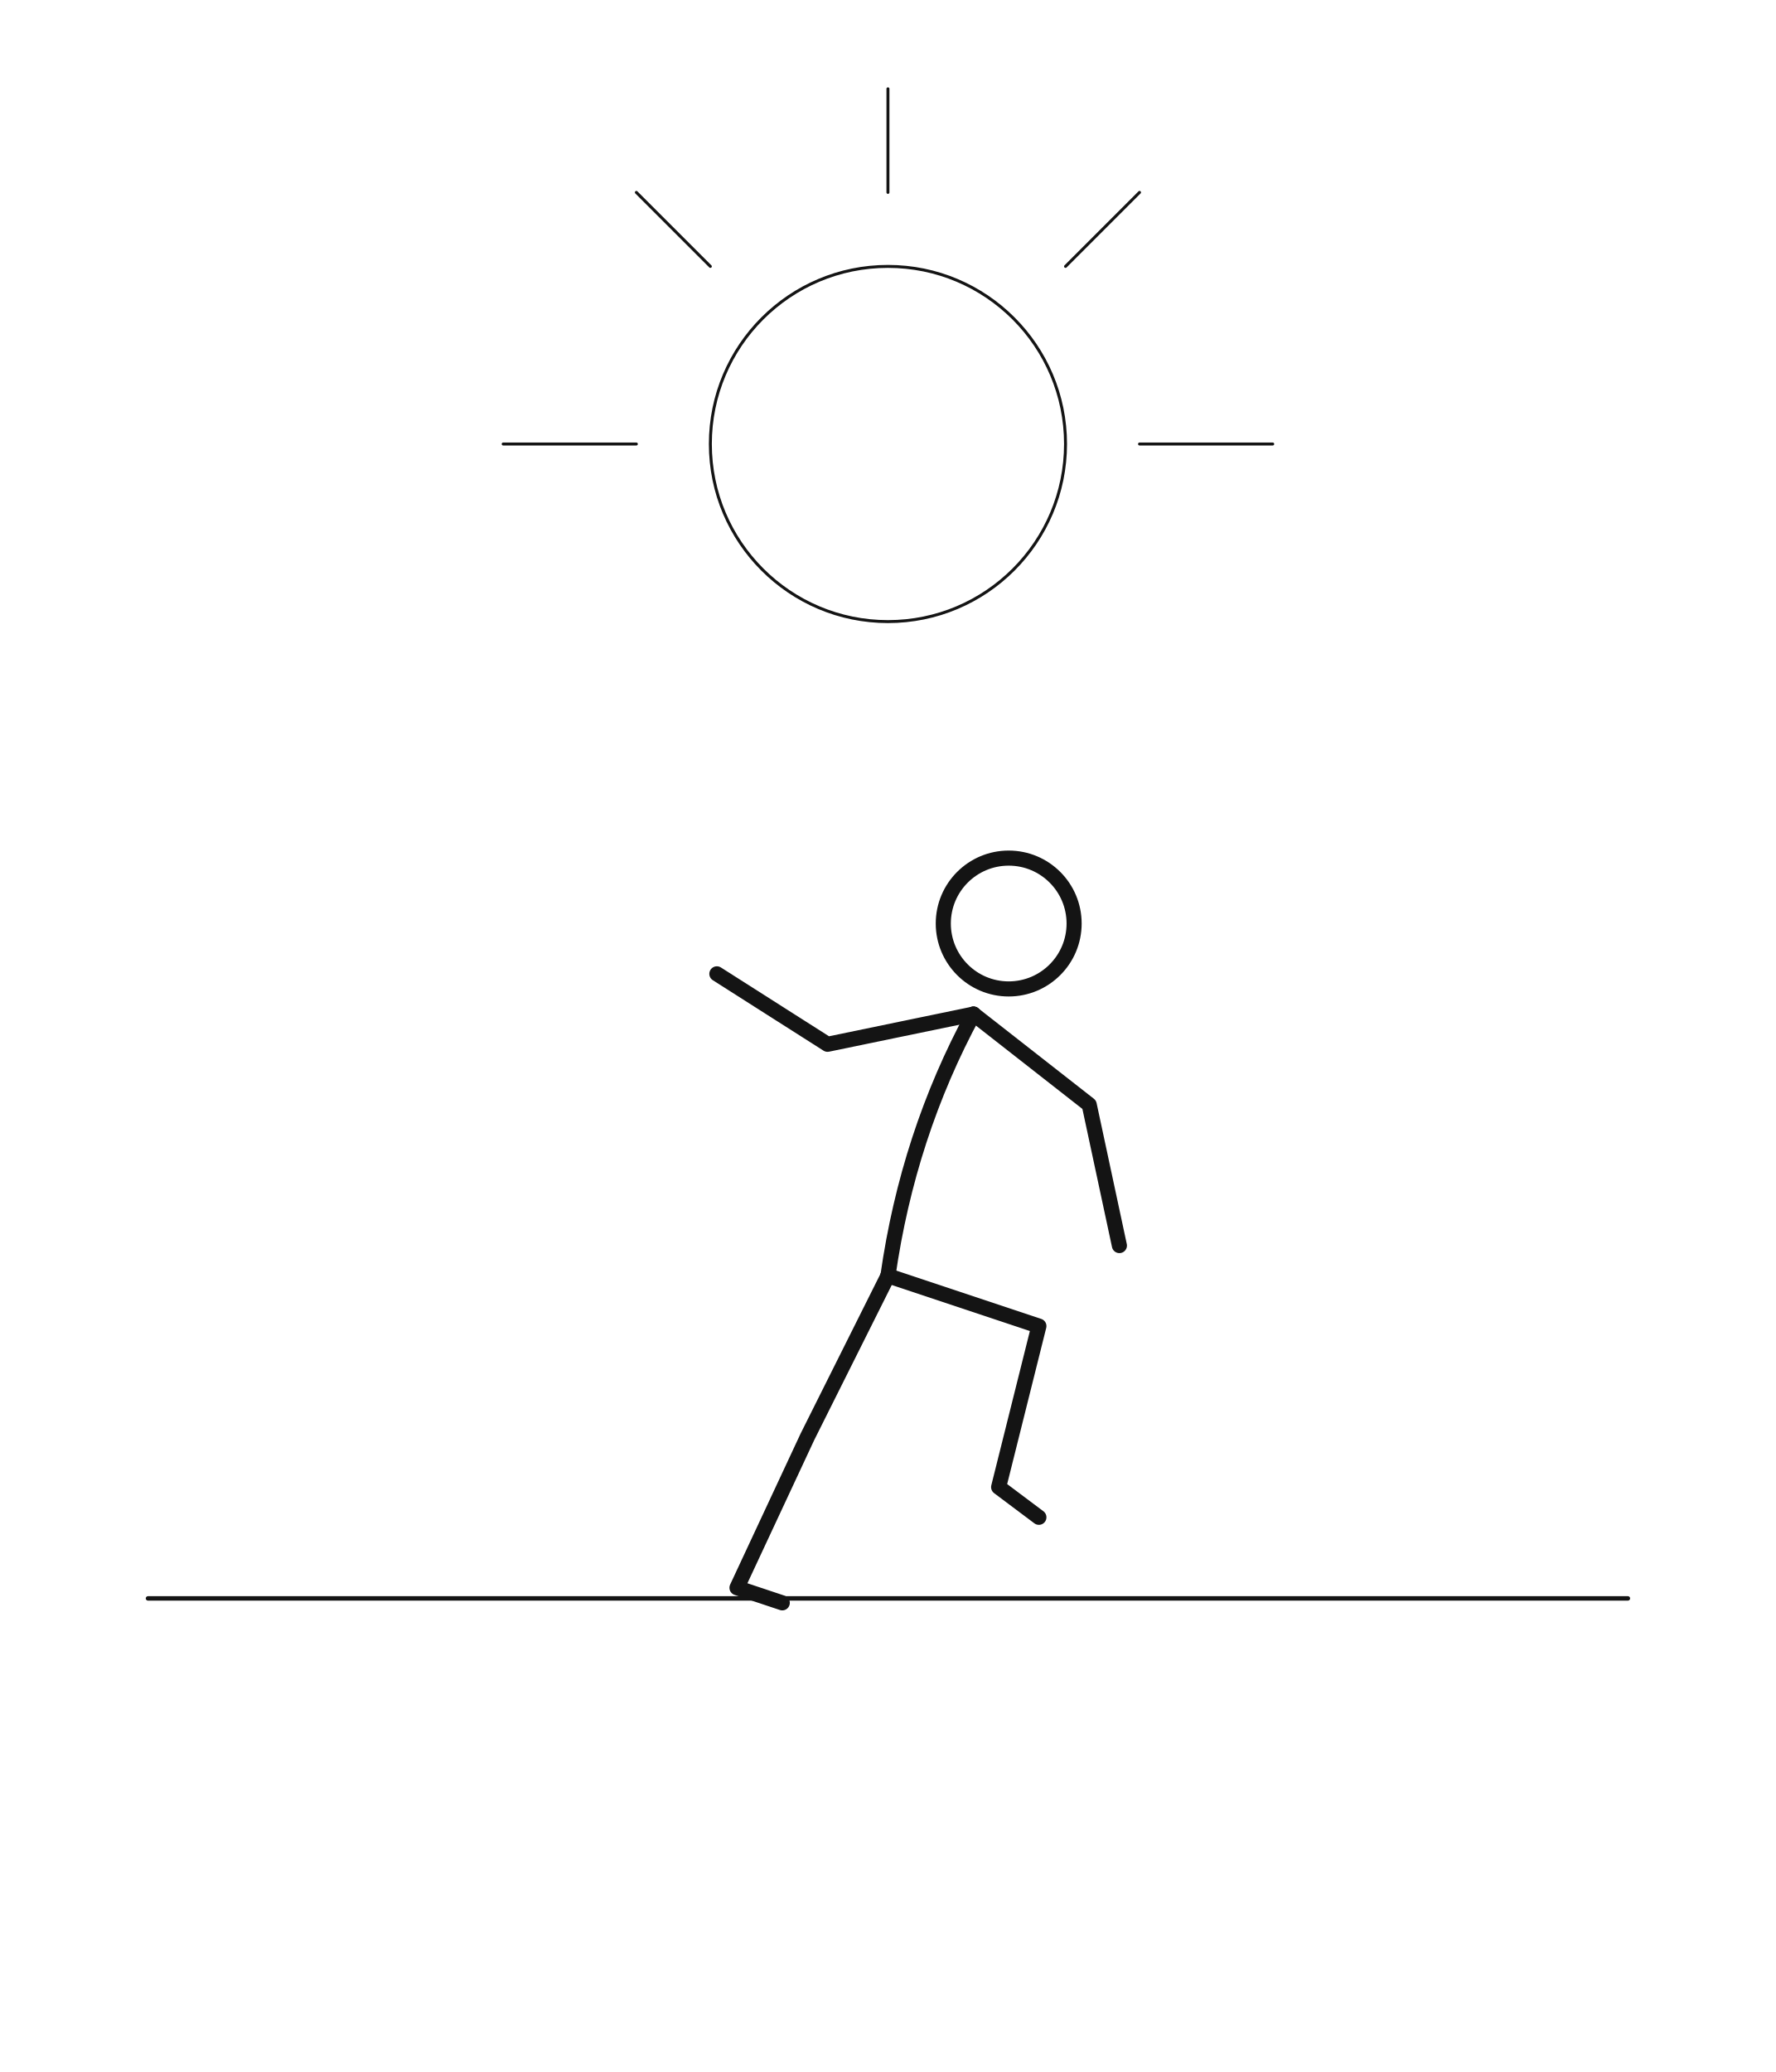
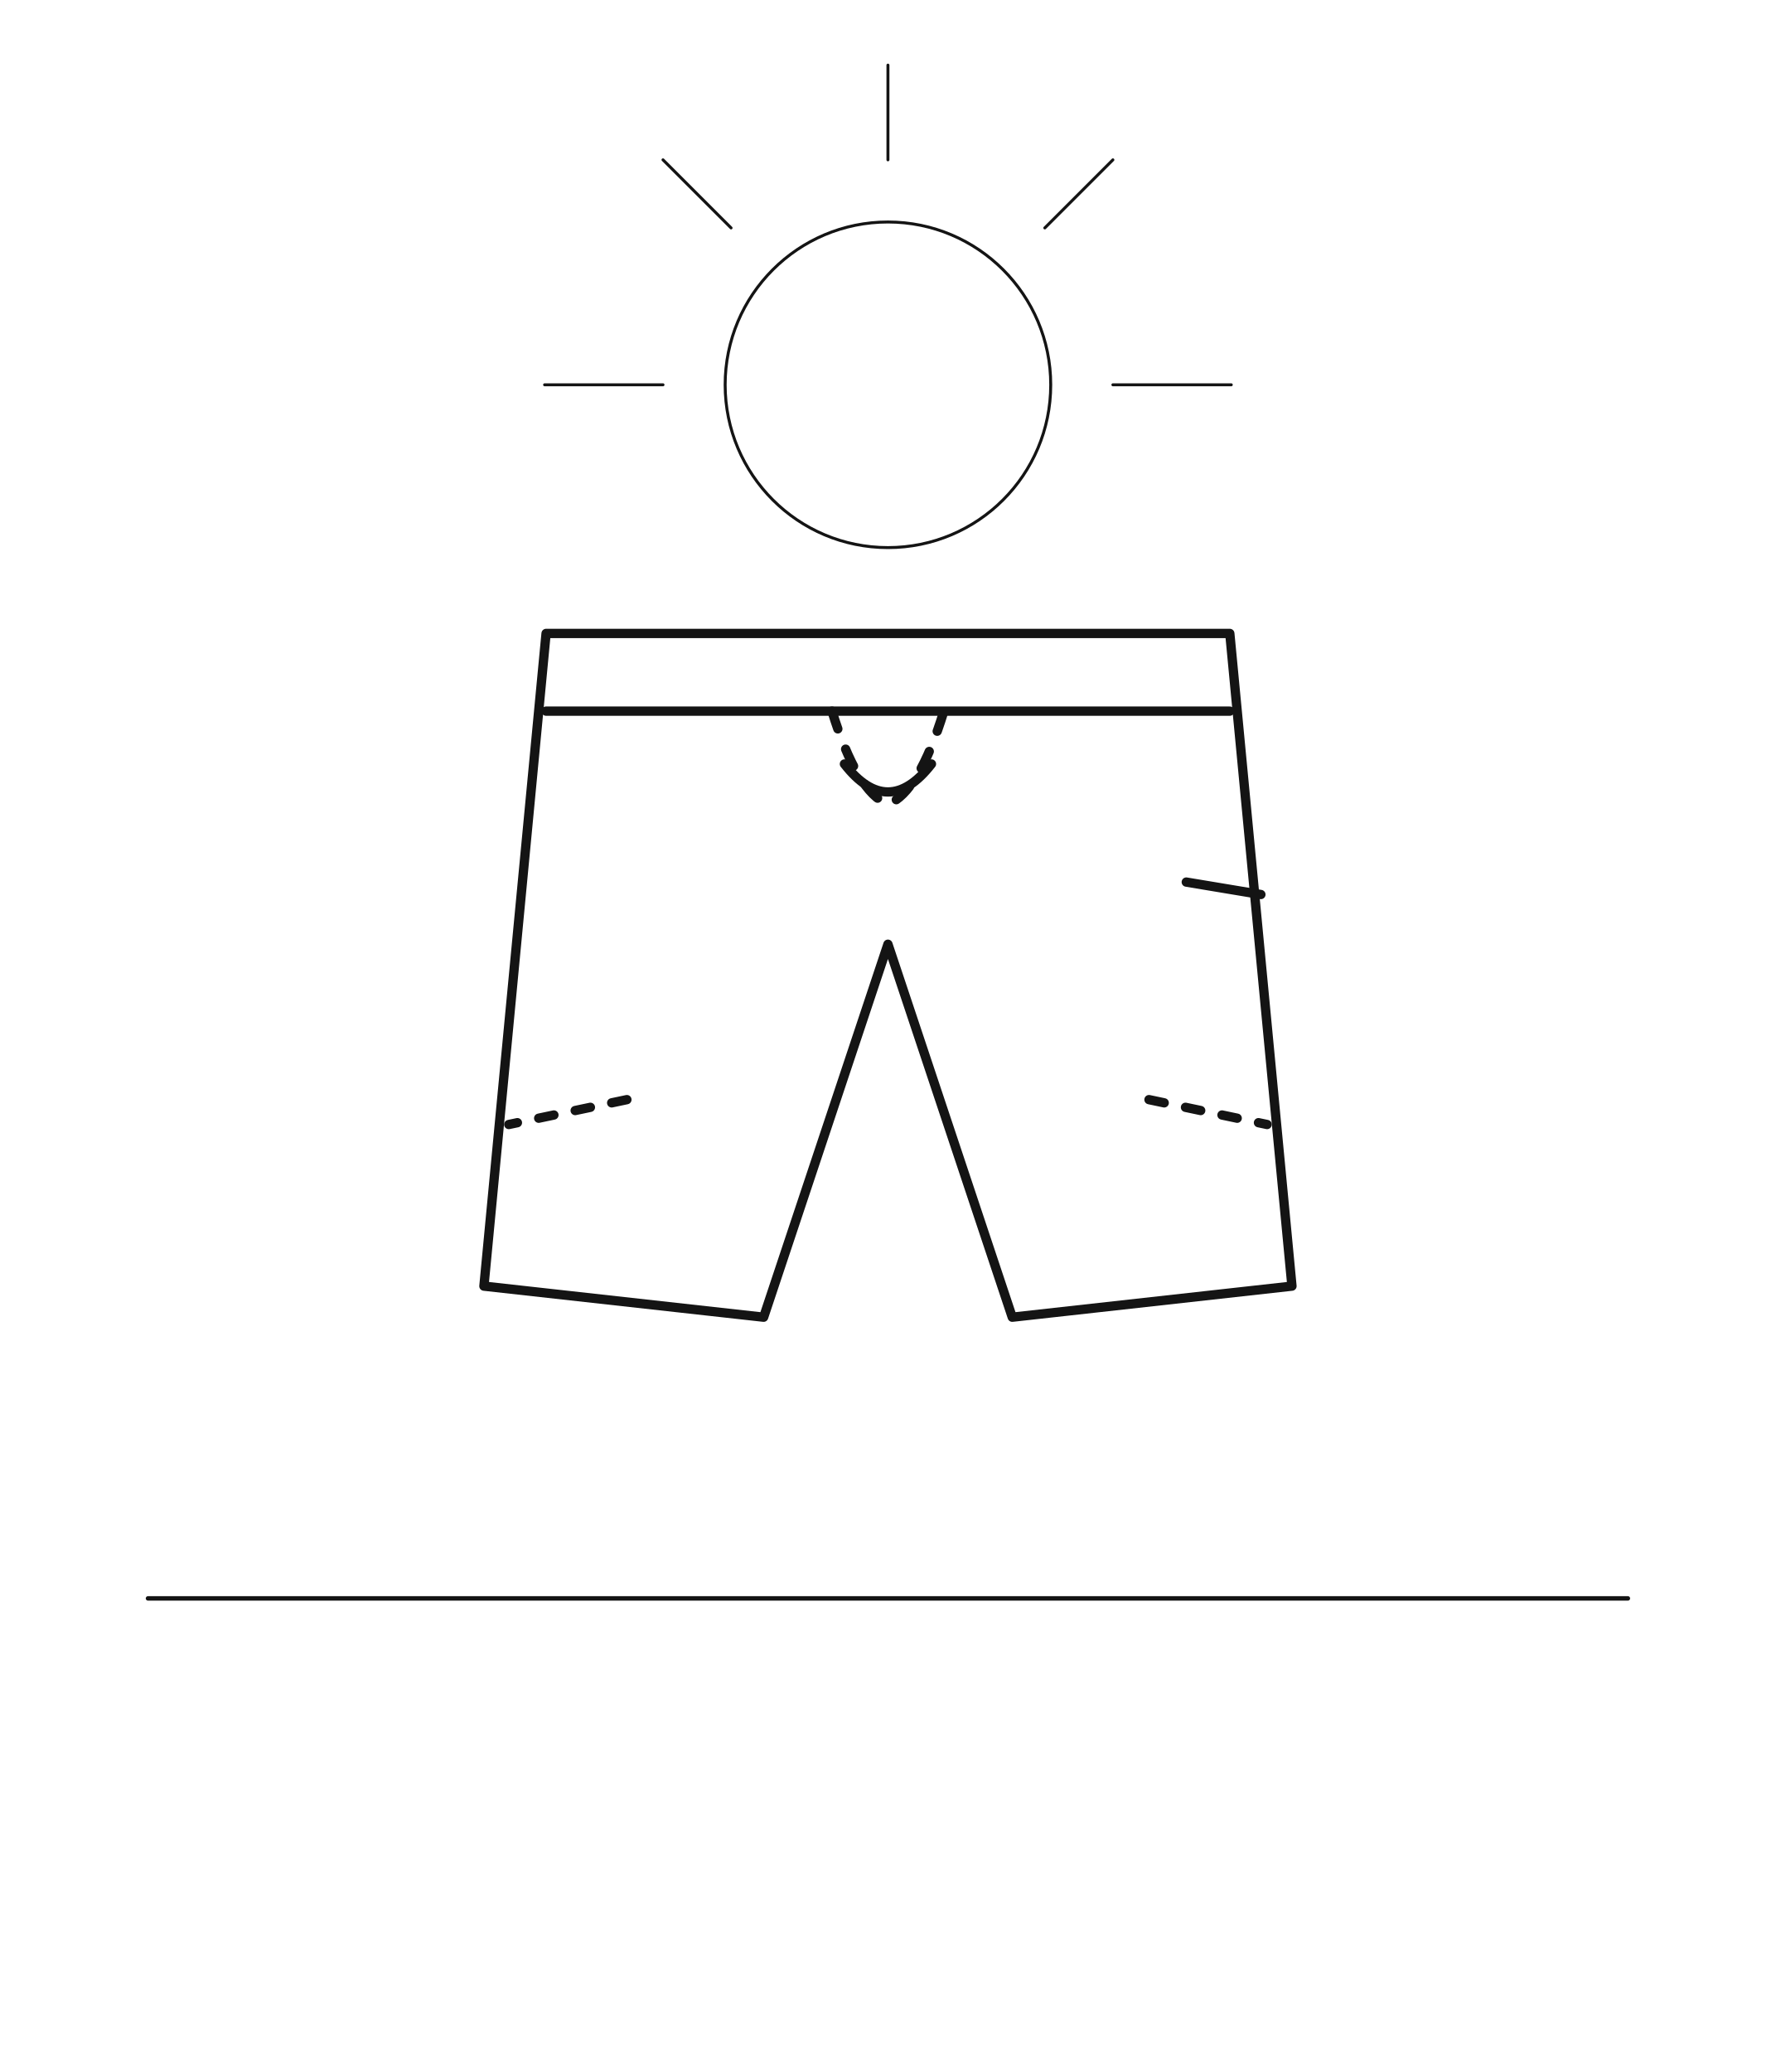
<svg xmlns="http://www.w3.org/2000/svg" viewBox="0 0 1200 1400" fill="none" stroke="#141414" stroke-width="3" stroke-linecap="round" stroke-linejoin="round">
-   <g transform="translate(600,760) scale(3.4)">
-     <circle cx="24" cy="-40" r="13" />
-     <path d="M 0 30 Q 4 2 17 -22" />
-     <path d="M 17 -22 L 40 -4 L 46 24" />
-     <path d="M 17 -22 L -12 -16 L -34 -30" />
-     <path d="M 0 30 L 30 40 L 22 72 L 30 78" />
-     <path d="M 0 30 L -16 62 L -30 92 L -21 95" />
+   <g transform="translate(600,680) scale(2.1)">
+     <path d="M -110 -120 L 110 -120 L 130 90 L 40 100 L 0 -20 L -40 100 L -130 90 Z" />
+     <path d="M -110 -95 L 110 -95" />
+     <path d="M -18 -95 q 8 26 18 30 q 10 -4 18 -30" stroke-dasharray="6 7" />
+     <path d="M -14 -78 q 14 18 28 0" />
+     <path d="M 96 -40 L 120 -36" />
+     <path d="M 84 30 L 122 38" stroke-dasharray="5 7" />
+     <path d="M -84 30 L -122 38" stroke-dasharray="5 7" />
  </g>
  <path d="M 100 1080 L 1100 1080" />
-   <circle cx="600" cy="300" r="120" stroke-width="2" />
-   <path d="M 430 300 l -90 0 M 770 300 l 90 0 M 600 130 l 0 -70 M 480 180 l -50 -50 M 720 180 l 50 -50" stroke-width="2" />
+   <circle cx="600" cy="260" r="110" stroke-width="2" />
+   <path d="M 448 260 l -80 0 M 752 260 l 80 0 M 600 108 l 0 -64 M 494 154 l -46 -46 M 706 154 l 46 -46" stroke-width="2" />
</svg>
